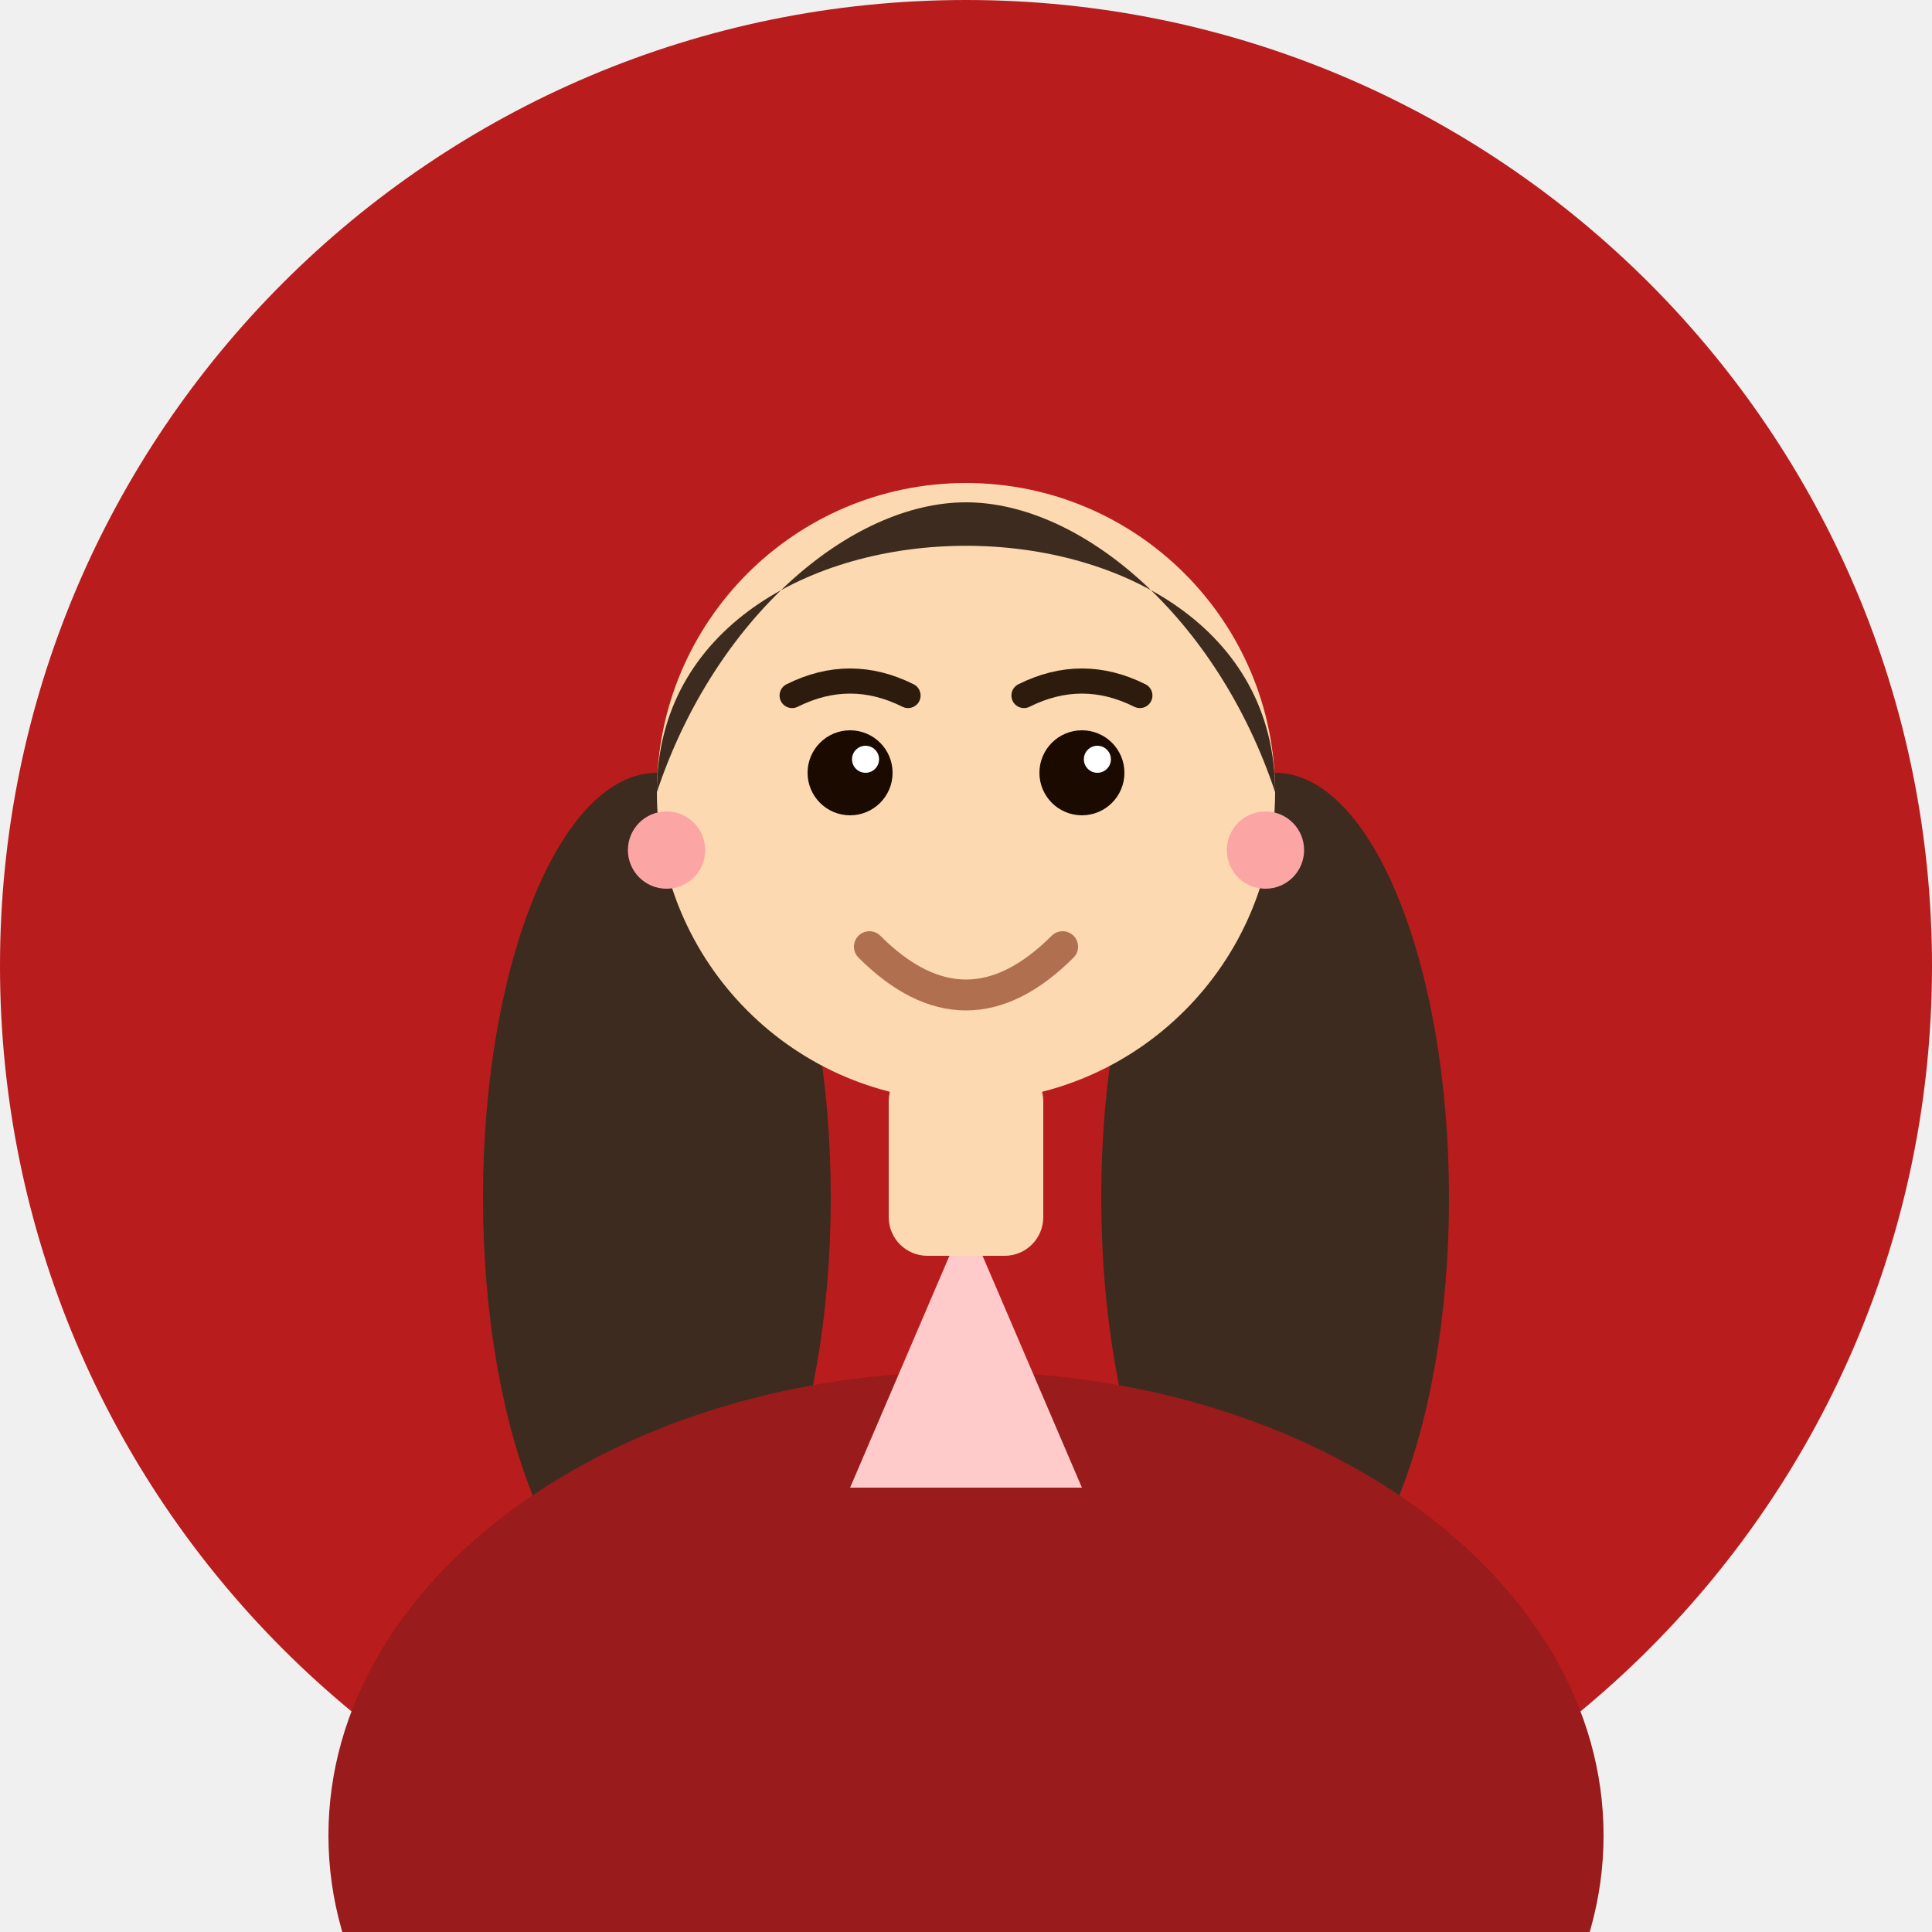
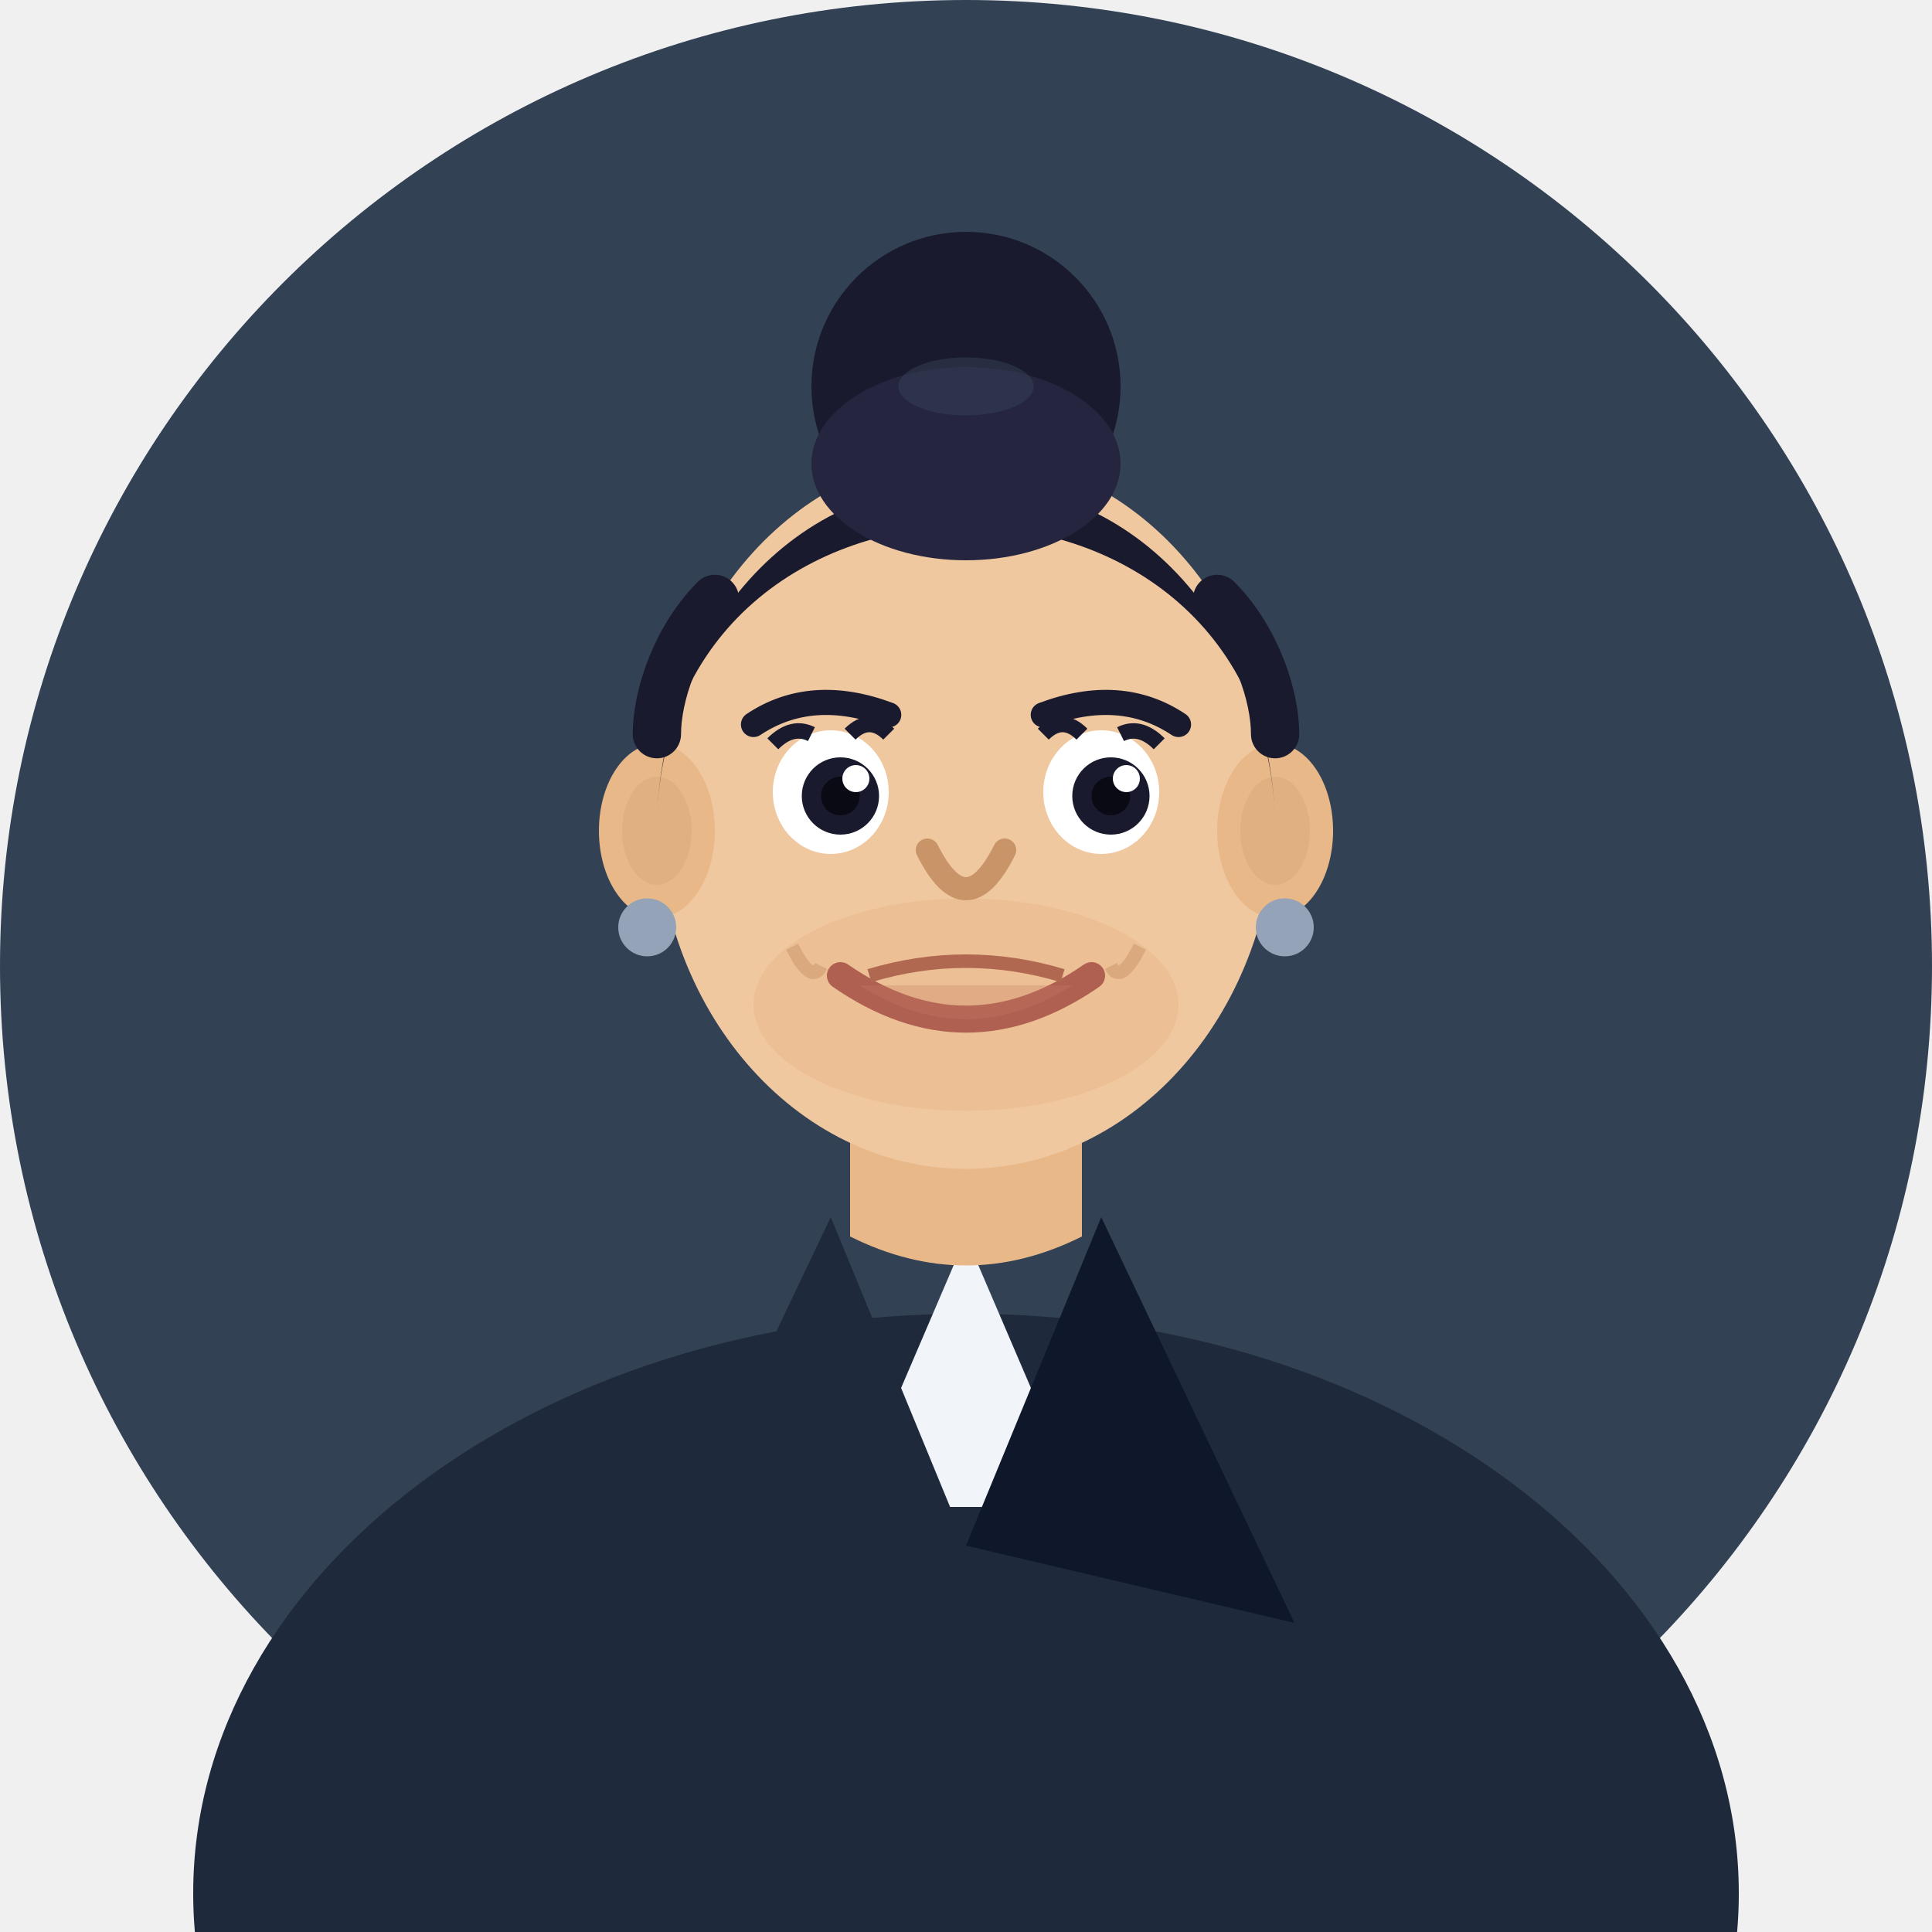
<svg xmlns="http://www.w3.org/2000/svg" viewBox="0 0 100 100">
-   <circle cx="50" cy="50" r="50" fill="#b91c1c" />
-   <ellipse cx="34" cy="62" rx="9" ry="22" fill="#3d2b1f" />
-   <ellipse cx="66" cy="62" rx="9" ry="22" fill="#3d2b1f" />
-   <ellipse cx="50" cy="95" rx="33" ry="24" fill="#991b1b" />
-   <polygon points="50,63 44,77 56,77" fill="#fecaca" />
-   <rect x="46" y="55" width="8" height="10" rx="2" fill="#fcd9b0" />
-   <circle cx="50" cy="41" r="16" fill="#fcd9b0" />
-   <path d="M34,41 C34,24 66,24 66,41 C63,32 56,26 50,26 C44,26 37,32 34,41Z" fill="#3d2b1f" />
-   <circle cx="34.5" cy="44" r="2" fill="#fca5a5" />
-   <circle cx="65.5" cy="44" r="2" fill="#fca5a5" />
-   <circle cx="44" cy="40" r="2.2" fill="#1a0a00" />
-   <circle cx="56" cy="40" r="2.2" fill="#1a0a00" />
-   <circle cx="44.8" cy="39.3" r="0.7" fill="#fff" />
-   <circle cx="56.8" cy="39.3" r="0.7" fill="#fff" />
-   <path d="M41,36 Q44,34.5 47,36" stroke="#2d1b0e" stroke-width="1.3" fill="none" stroke-linecap="round" />
-   <path d="M53,36 Q56,34.5 59,36" stroke="#2d1b0e" stroke-width="1.3" fill="none" stroke-linecap="round" />
-   <path d="M45,49 Q50,54 55,49" stroke="#b07050" stroke-width="1.6" fill="none" stroke-linecap="round" />
+   <circle cx="50" cy="50" r="50" fill="#334155" />
+   <ellipse cx="50" cy="98" rx="40" ry="30" fill="#1e293b" />
+   <polygon points="50,64 44,78 56,78" fill="#f1f5f9" />
+   <polygon points="43,63 33,84 50,80" fill="#1e293b" />
+   <polygon points="57,63 67,84 50,80" fill="#0f172a" />
+   <path d="M44,57 L44,64 Q50,67 56,64 L56,57" fill="#e8b888" />
+   <ellipse cx="50" cy="42" rx="16" ry="18.5" fill="#f0c8a0" />
+   <ellipse cx="50" cy="52" rx="11" ry="5.5" fill="#e8b888" opacity="0.5" />
+   <ellipse cx="34" cy="43" rx="3" ry="4.5" fill="#e8b888" />
+   <ellipse cx="34" cy="43" rx="1.8" ry="2.8" fill="#d4a574" opacity="0.4" />
+   <ellipse cx="66" cy="43" rx="3" ry="4.5" fill="#e8b888" />
+   <ellipse cx="66" cy="43" rx="1.8" ry="2.8" fill="#d4a574" opacity="0.4" />
+   <circle cx="33.5" cy="48" r="1.5" fill="#94a3b8" />
+   <circle cx="66.5" cy="48" r="1.5" fill="#94a3b8" />
+   <path d="M34,43 C34,22 66,22 66,43 C66,34 60,25 50,25 C40,25 34,34 34,43Z" fill="#1a1a2e" />
+   <circle cx="50" cy="20" r="8" fill="#1a1a2e" />
+   <ellipse cx="50" cy="24" rx="8" ry="5" fill="#252540" />
+   <ellipse cx="50" cy="20" rx="3.5" ry="1.5" fill="#334155" opacity="0.5" />
+   <path d="M34,38 C34,36 35,33 37,31" stroke="#1a1a2e" stroke-width="2.5" fill="none" stroke-linecap="round" />
+   <path d="M66,38 C66,36 65,33 63,31" stroke="#1a1a2e" stroke-width="2.5" fill="none" stroke-linecap="round" />
+   <path d="M39,37.5 Q42,35.5 46,37" stroke="#1a1a2e" stroke-width="1.3" fill="none" stroke-linecap="round" />
+   <path d="M54,37 Q58,35.5 61,37.5" stroke="#1a1a2e" stroke-width="1.3" fill="none" stroke-linecap="round" />
+   <ellipse cx="43" cy="41" rx="3" ry="3.2" fill="#fff" />
+   <ellipse cx="57" cy="41" rx="3" ry="3.2" fill="#fff" />
+   <path d="M40,38.5 Q41,37.5 42,38" stroke="#1a1a2e" stroke-width="0.8" fill="none" />
+   <path d="M44,38 Q45,37 46,38" stroke="#1a1a2e" stroke-width="0.8" fill="none" />
+   <path d="M54,38 Q55,37 56,38" stroke="#1a1a2e" stroke-width="0.8" fill="none" />
+   <path d="M58,38 Q59,37.5 60,38.5" stroke="#1a1a2e" stroke-width="0.8" fill="none" />
+   <circle cx="43.5" cy="41.2" r="2" fill="#1a1a2e" />
+   <circle cx="57.5" cy="41.2" r="2" fill="#1a1a2e" />
+   <circle cx="43.5" cy="41.2" r="1" fill="#0a0a15" />
+   <circle cx="57.5" cy="41.2" r="1" fill="#0a0a15" />
+   <circle cx="44.3" cy="40.3" r="0.7" fill="#fff" />
+   <circle cx="58.3" cy="40.3" r="0.7" fill="#fff" />
+   <path d="M48,44 Q50,48 52,44" stroke="#c89468" stroke-width="1.2" fill="none" stroke-linecap="round" />
+   <path d="M43.5,50.5 Q50,55 56.5,50.5" stroke="#b06050" stroke-width="1.4" fill="none" stroke-linecap="round" />
+   <path d="M44.5,51 Q50,54.5 55.5,51" fill="#c47a60" opacity="0.3" />
+   <path d="M45,50.5 Q50,49 55,50.5" stroke="#b06850" stroke-width="0.7" fill="none" />
+   <path d="M41,49 Q42,51 42.5,50" stroke="#c89468" stroke-width="0.7" fill="none" opacity="0.5" />
+   <path d="M59,49 Q58,51 57.5,50" stroke="#c89468" stroke-width="0.7" fill="none" opacity="0.5" />
</svg>
